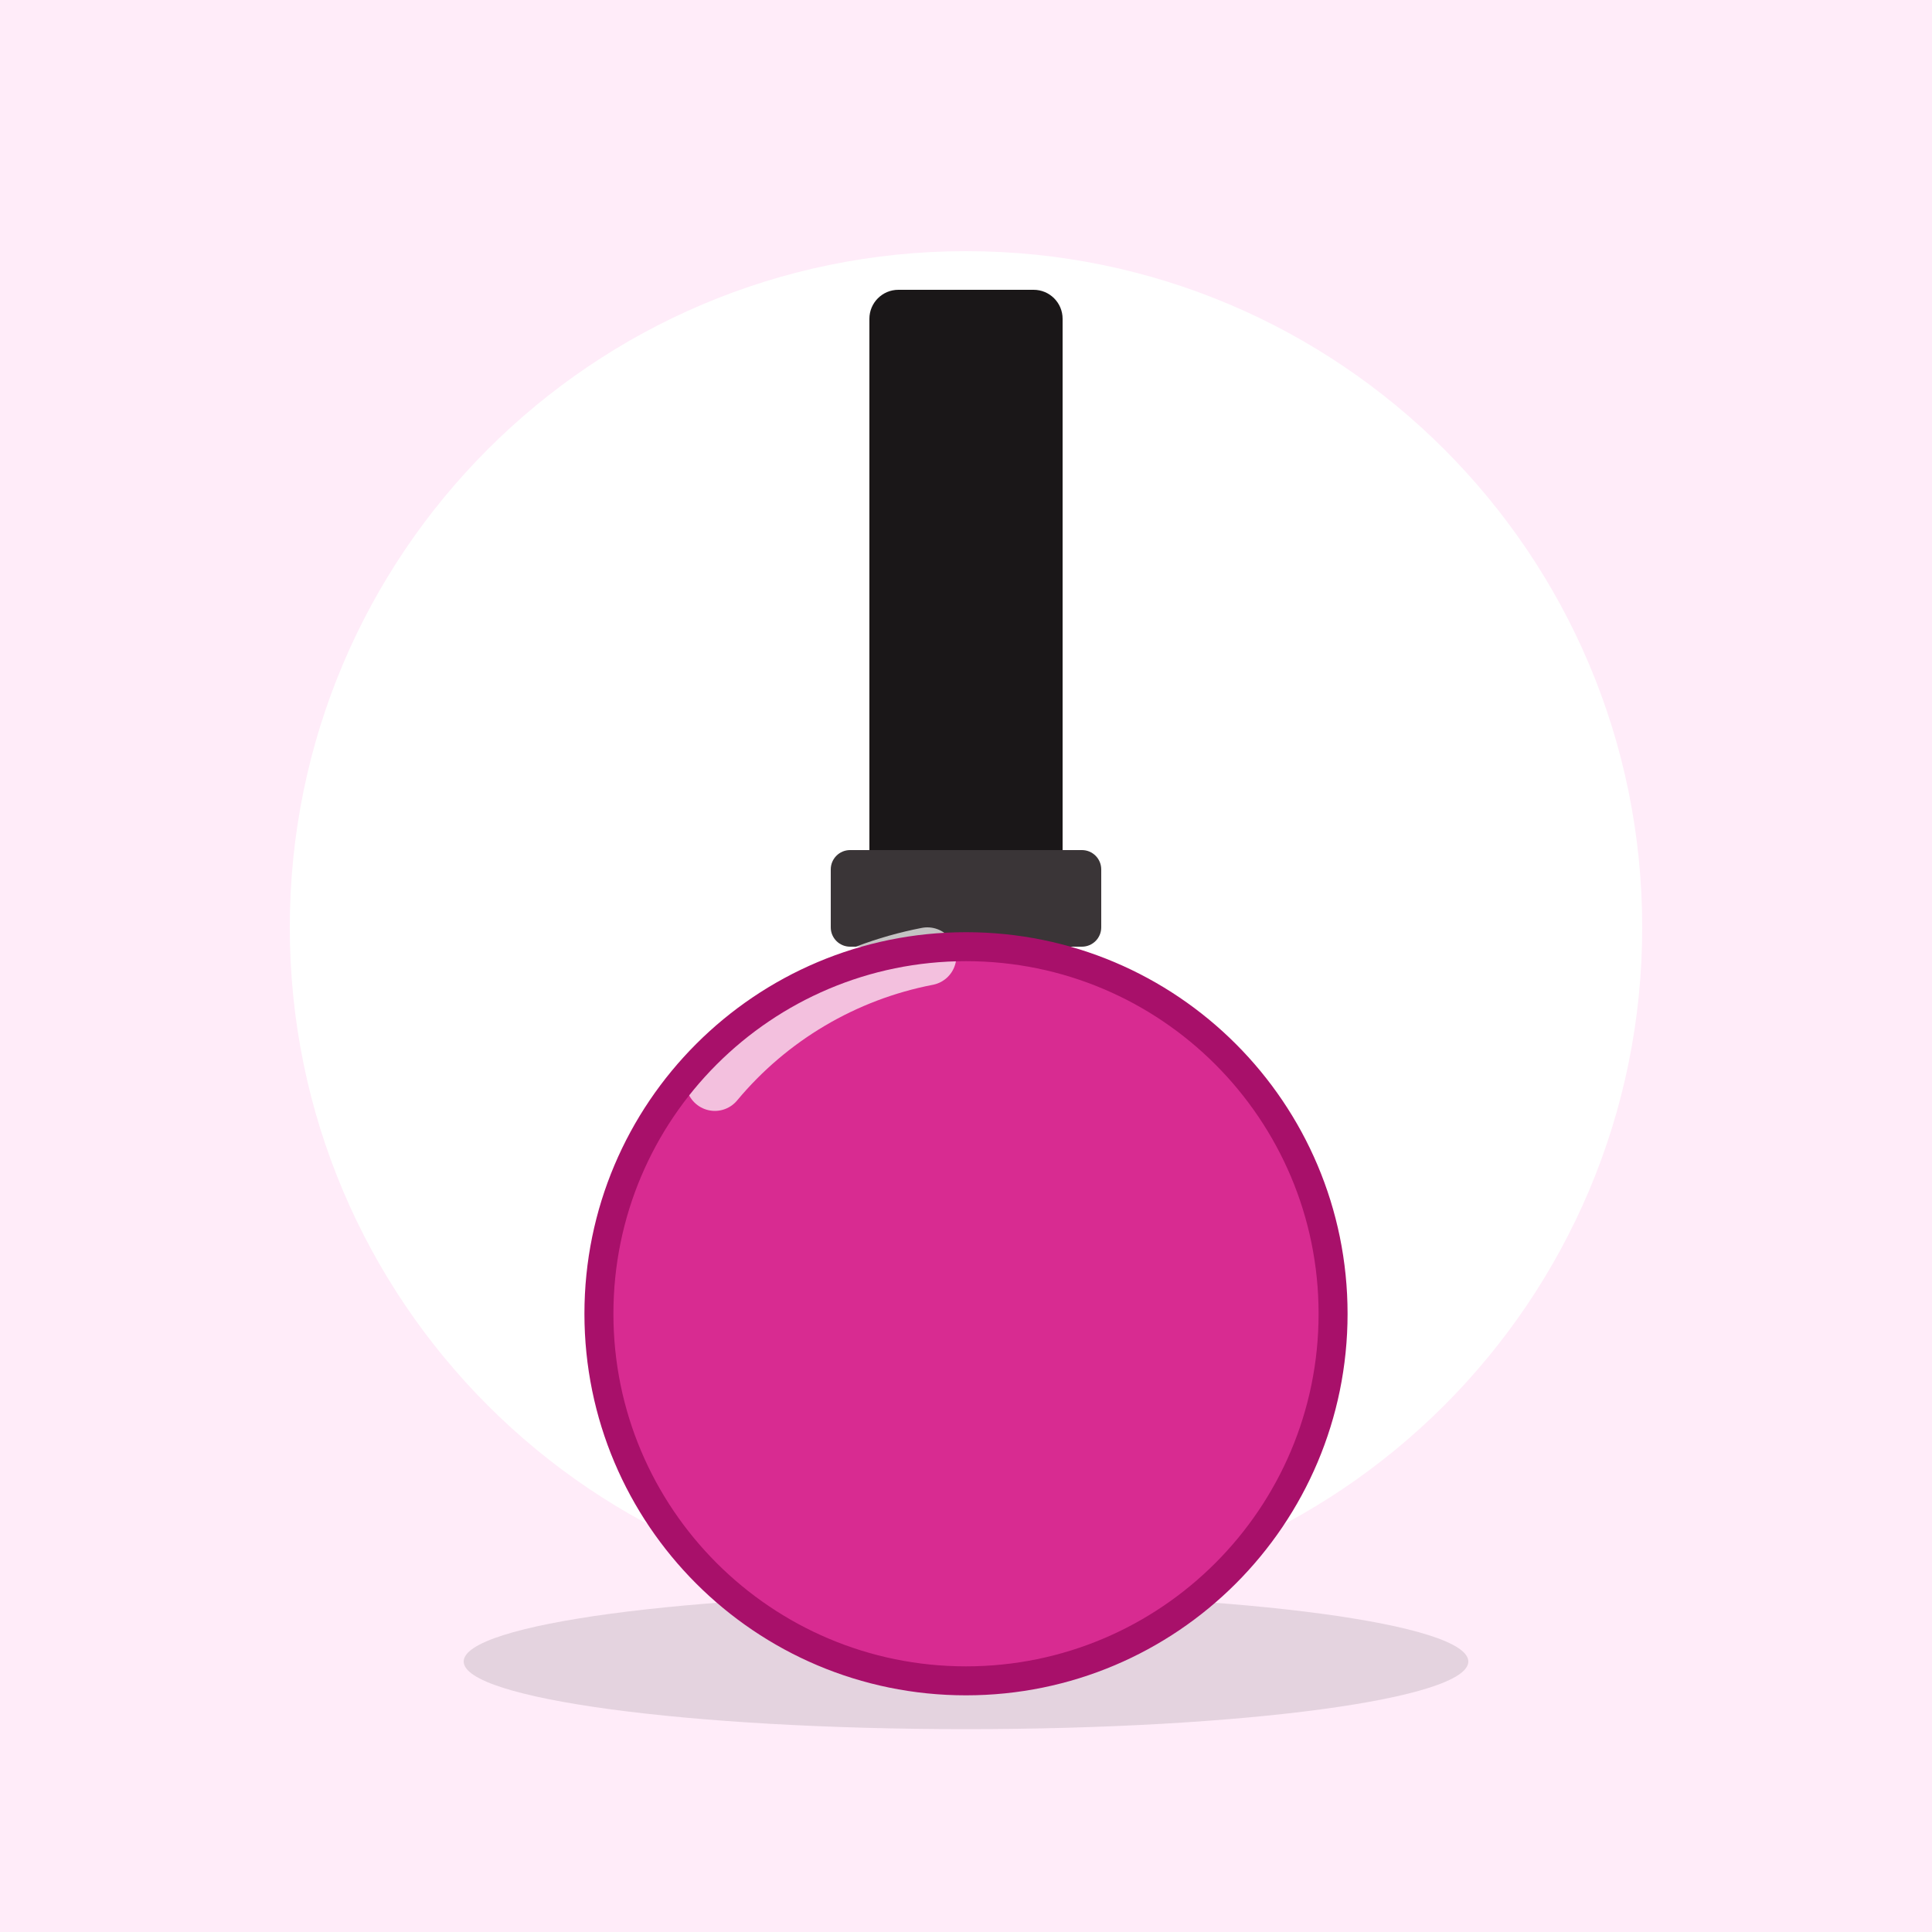
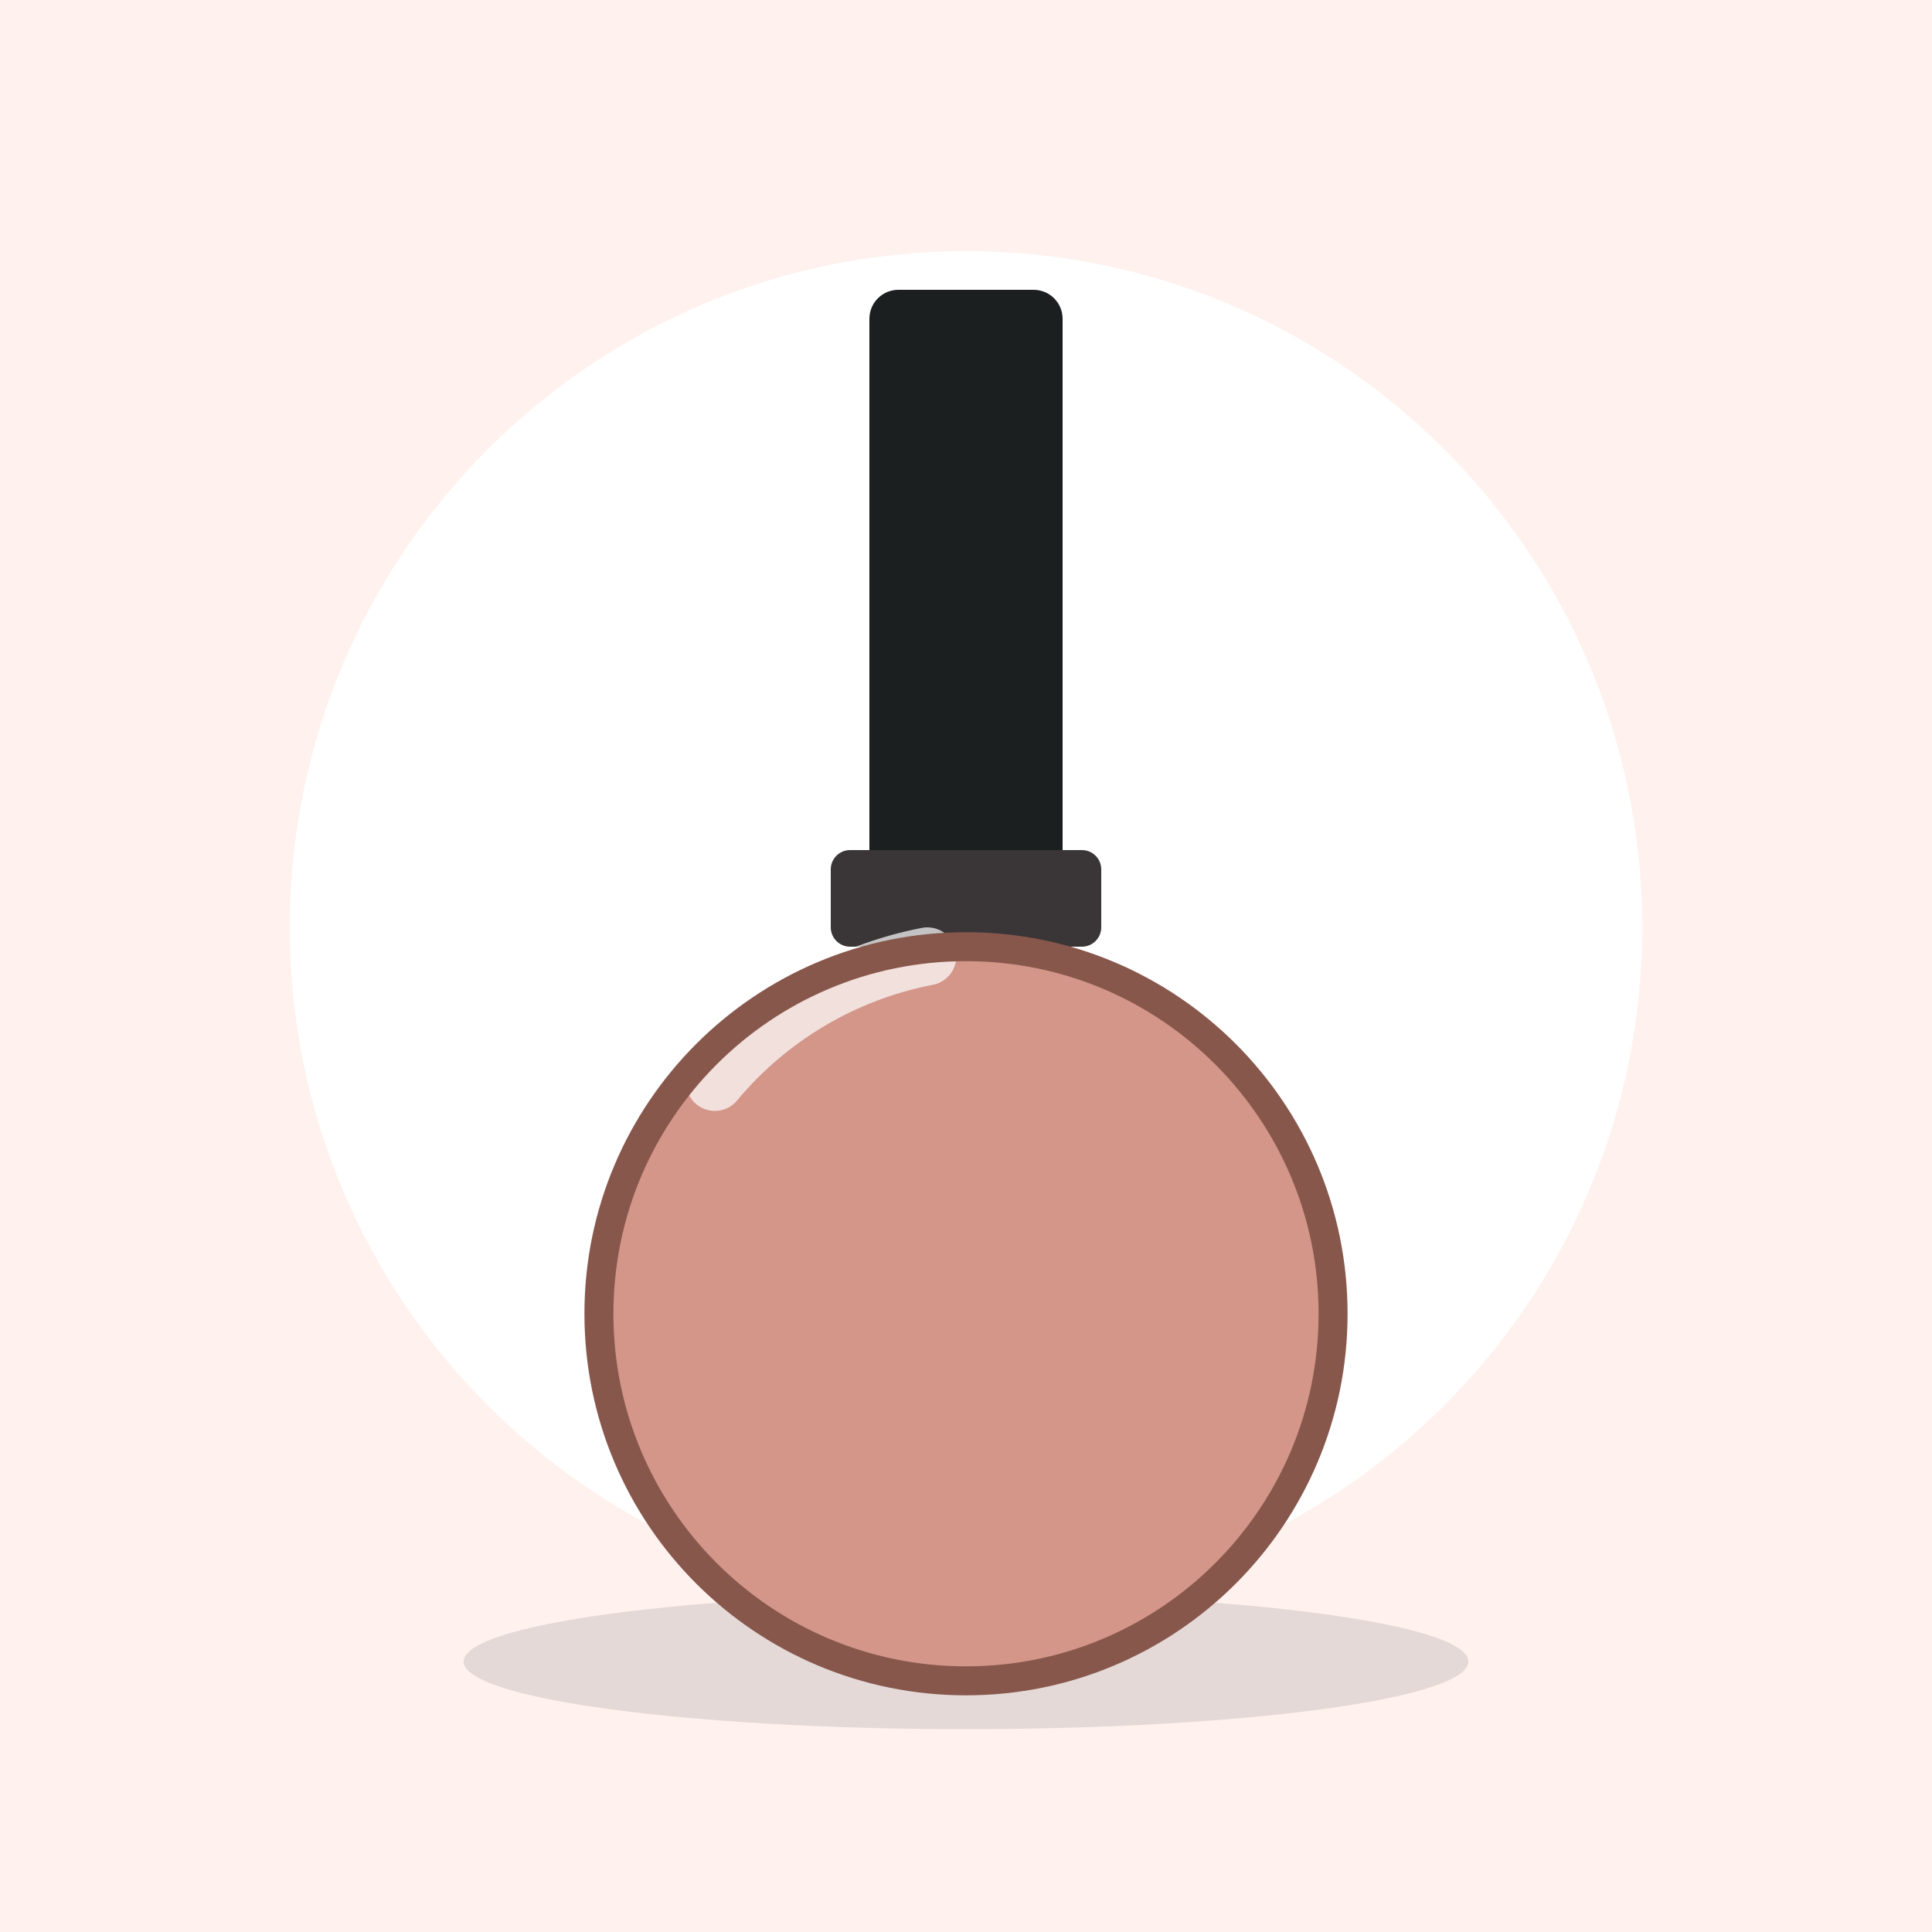
<svg xmlns="http://www.w3.org/2000/svg" viewBox="0 0 200 200">
-   <rect width="200" height="200" fill="#ffecf9" />
+   <rect width="200" height="200" fill="#fff1ee" />
  <circle cx="100" cy="96" r="70" fill="#fff" />
-   <ellipse cx="100" cy="172" rx="52" ry="7" fill="#1a1718" opacity=".12" />
-   <rect x="90" y="30" width="20" height="62" rx="3" fill="#1a1718" />
+   <ellipse cx="100" cy="172" rx="52" ry="7" fill="#1c1f20" opacity=".12" />
+   <rect x="90" y="30" width="20" height="62" rx="3" fill="#1c1f20" />
  <rect x="86" y="88" width="28" height="10" rx="2" fill="#3a3537" />
-   <circle cx="100" cy="136" r="38" fill="#d82b91" />
+   <circle cx="100" cy="136" r="38" fill="#d39689" />
  <path d="M74 112a38 38 0 0 1 22-13" stroke="#fff" stroke-width="6" stroke-linecap="round" fill="none" opacity=".7" />
-   <circle cx="100" cy="136" r="38" fill="none" stroke="#a8106a" stroke-width="3" />
+   <circle cx="100" cy="136" r="38" fill="none" stroke="#87574c" stroke-width="3" />
</svg>
